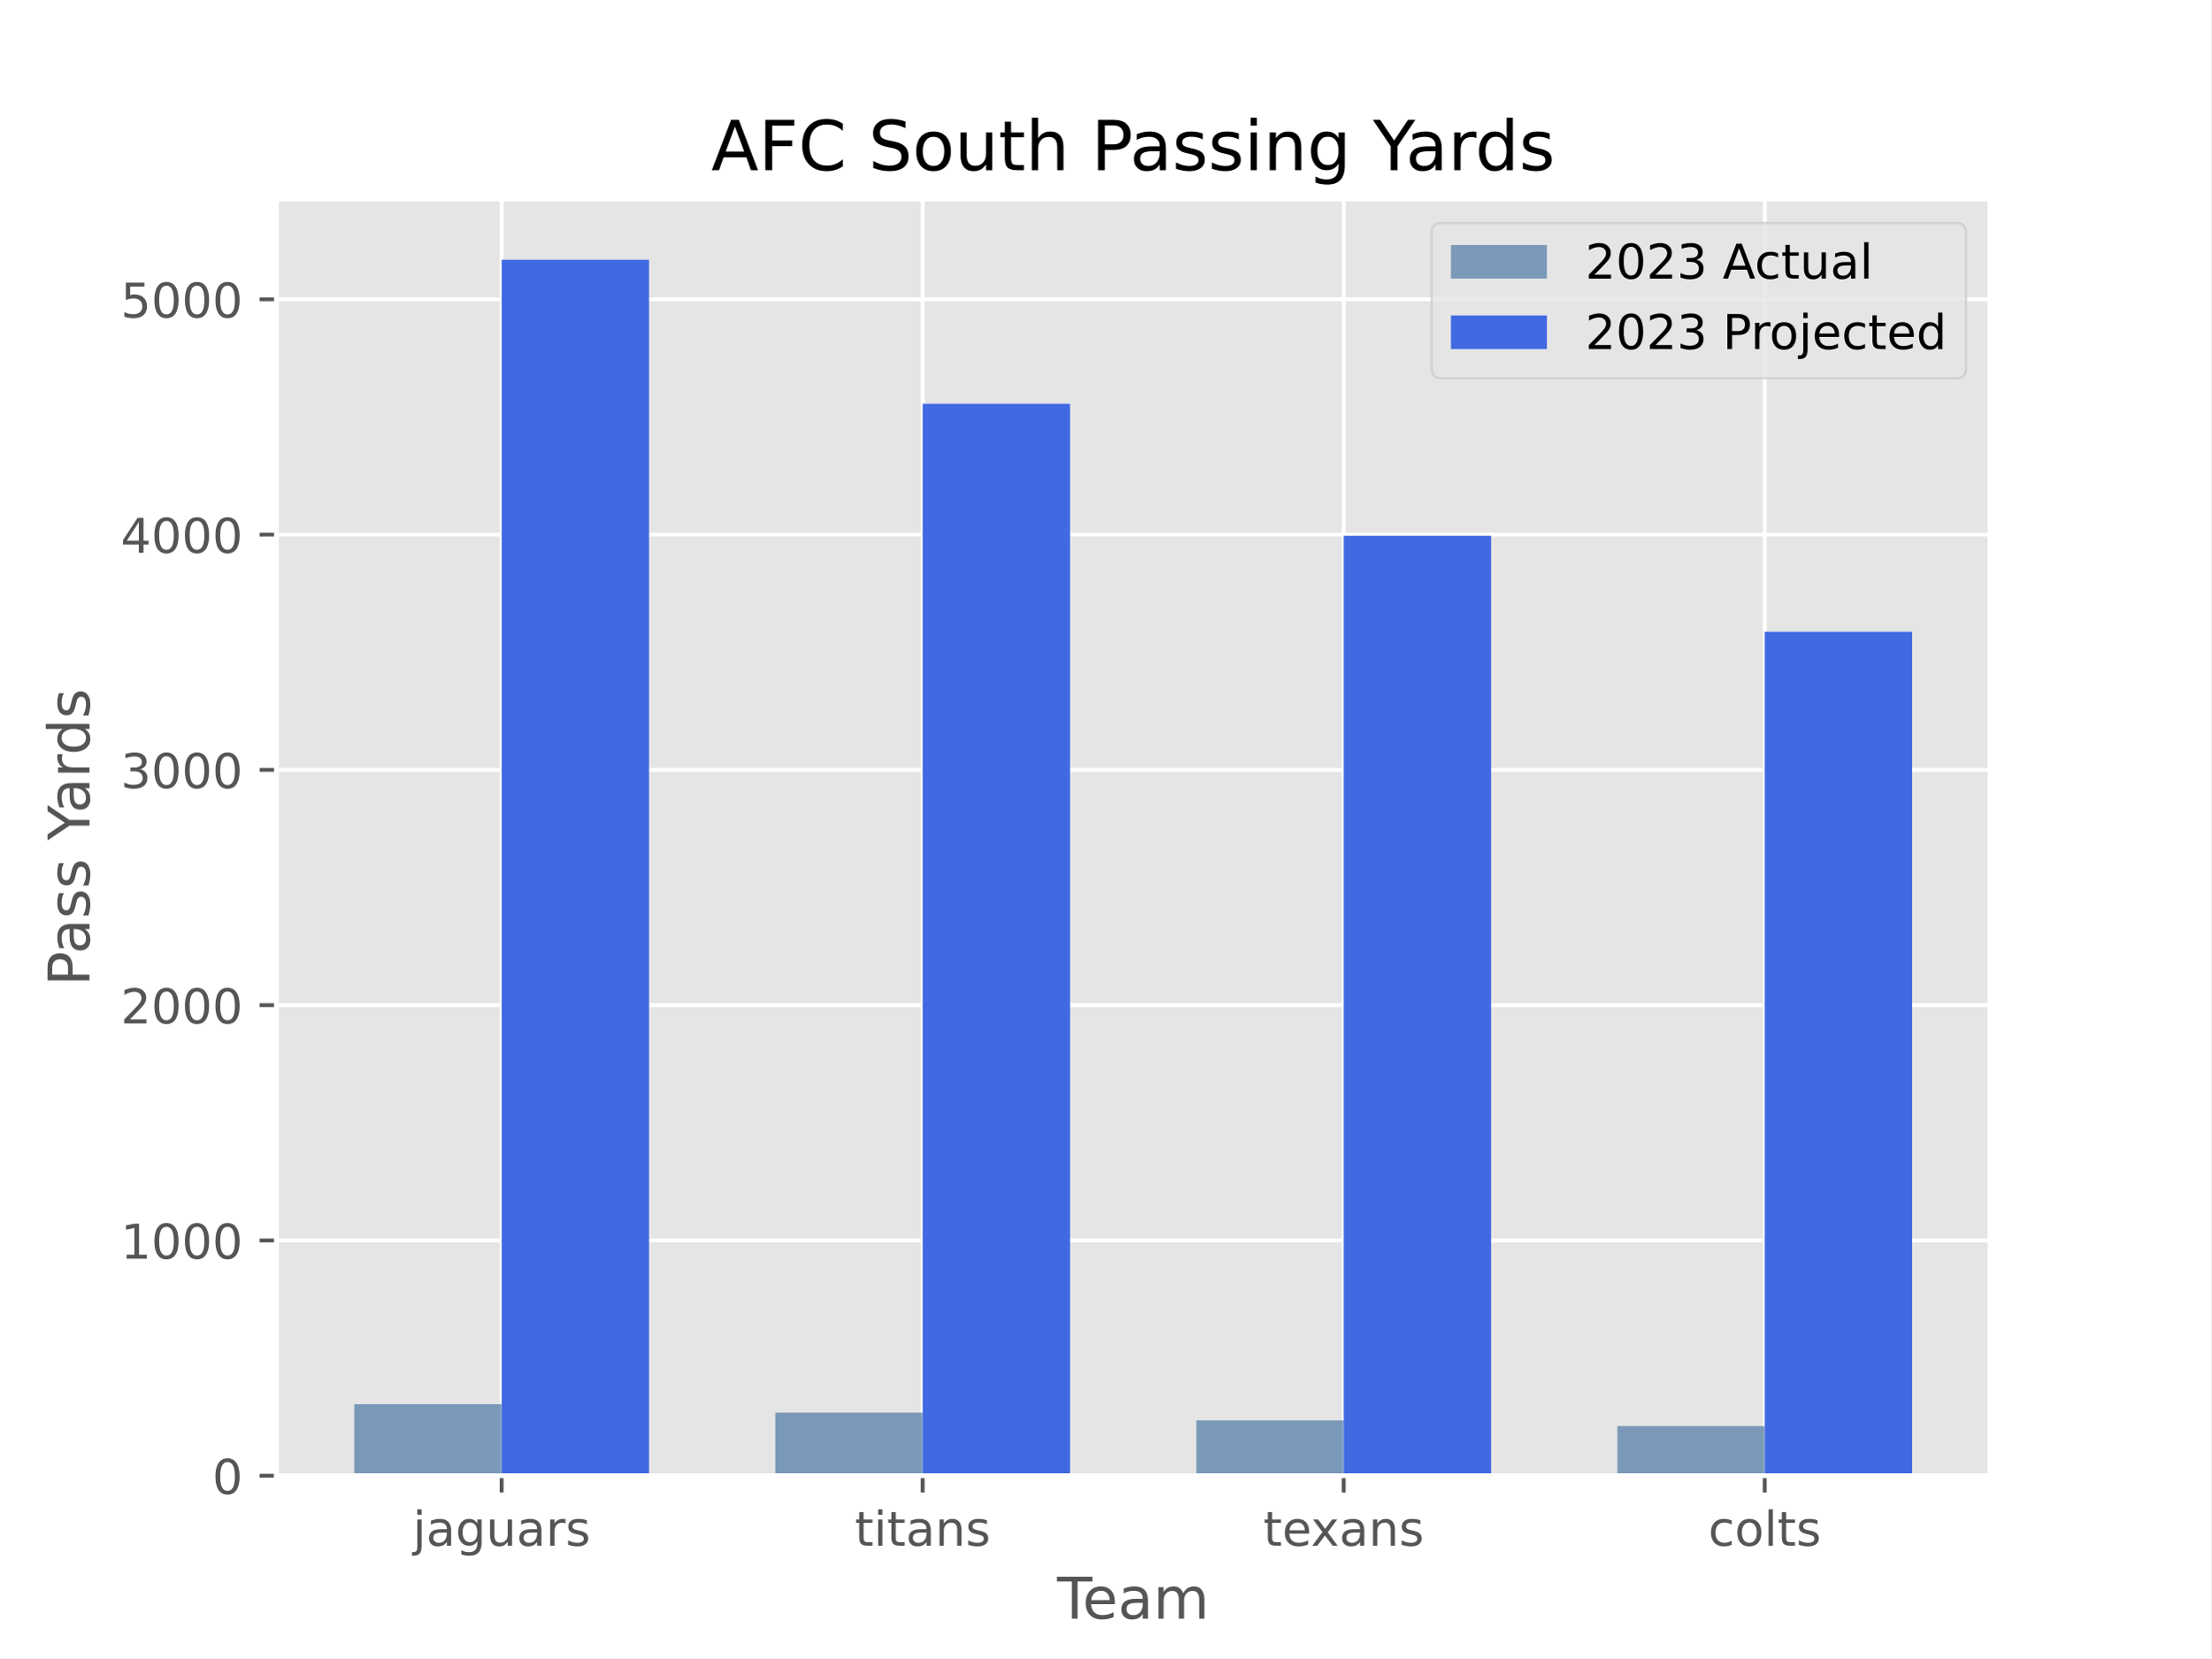
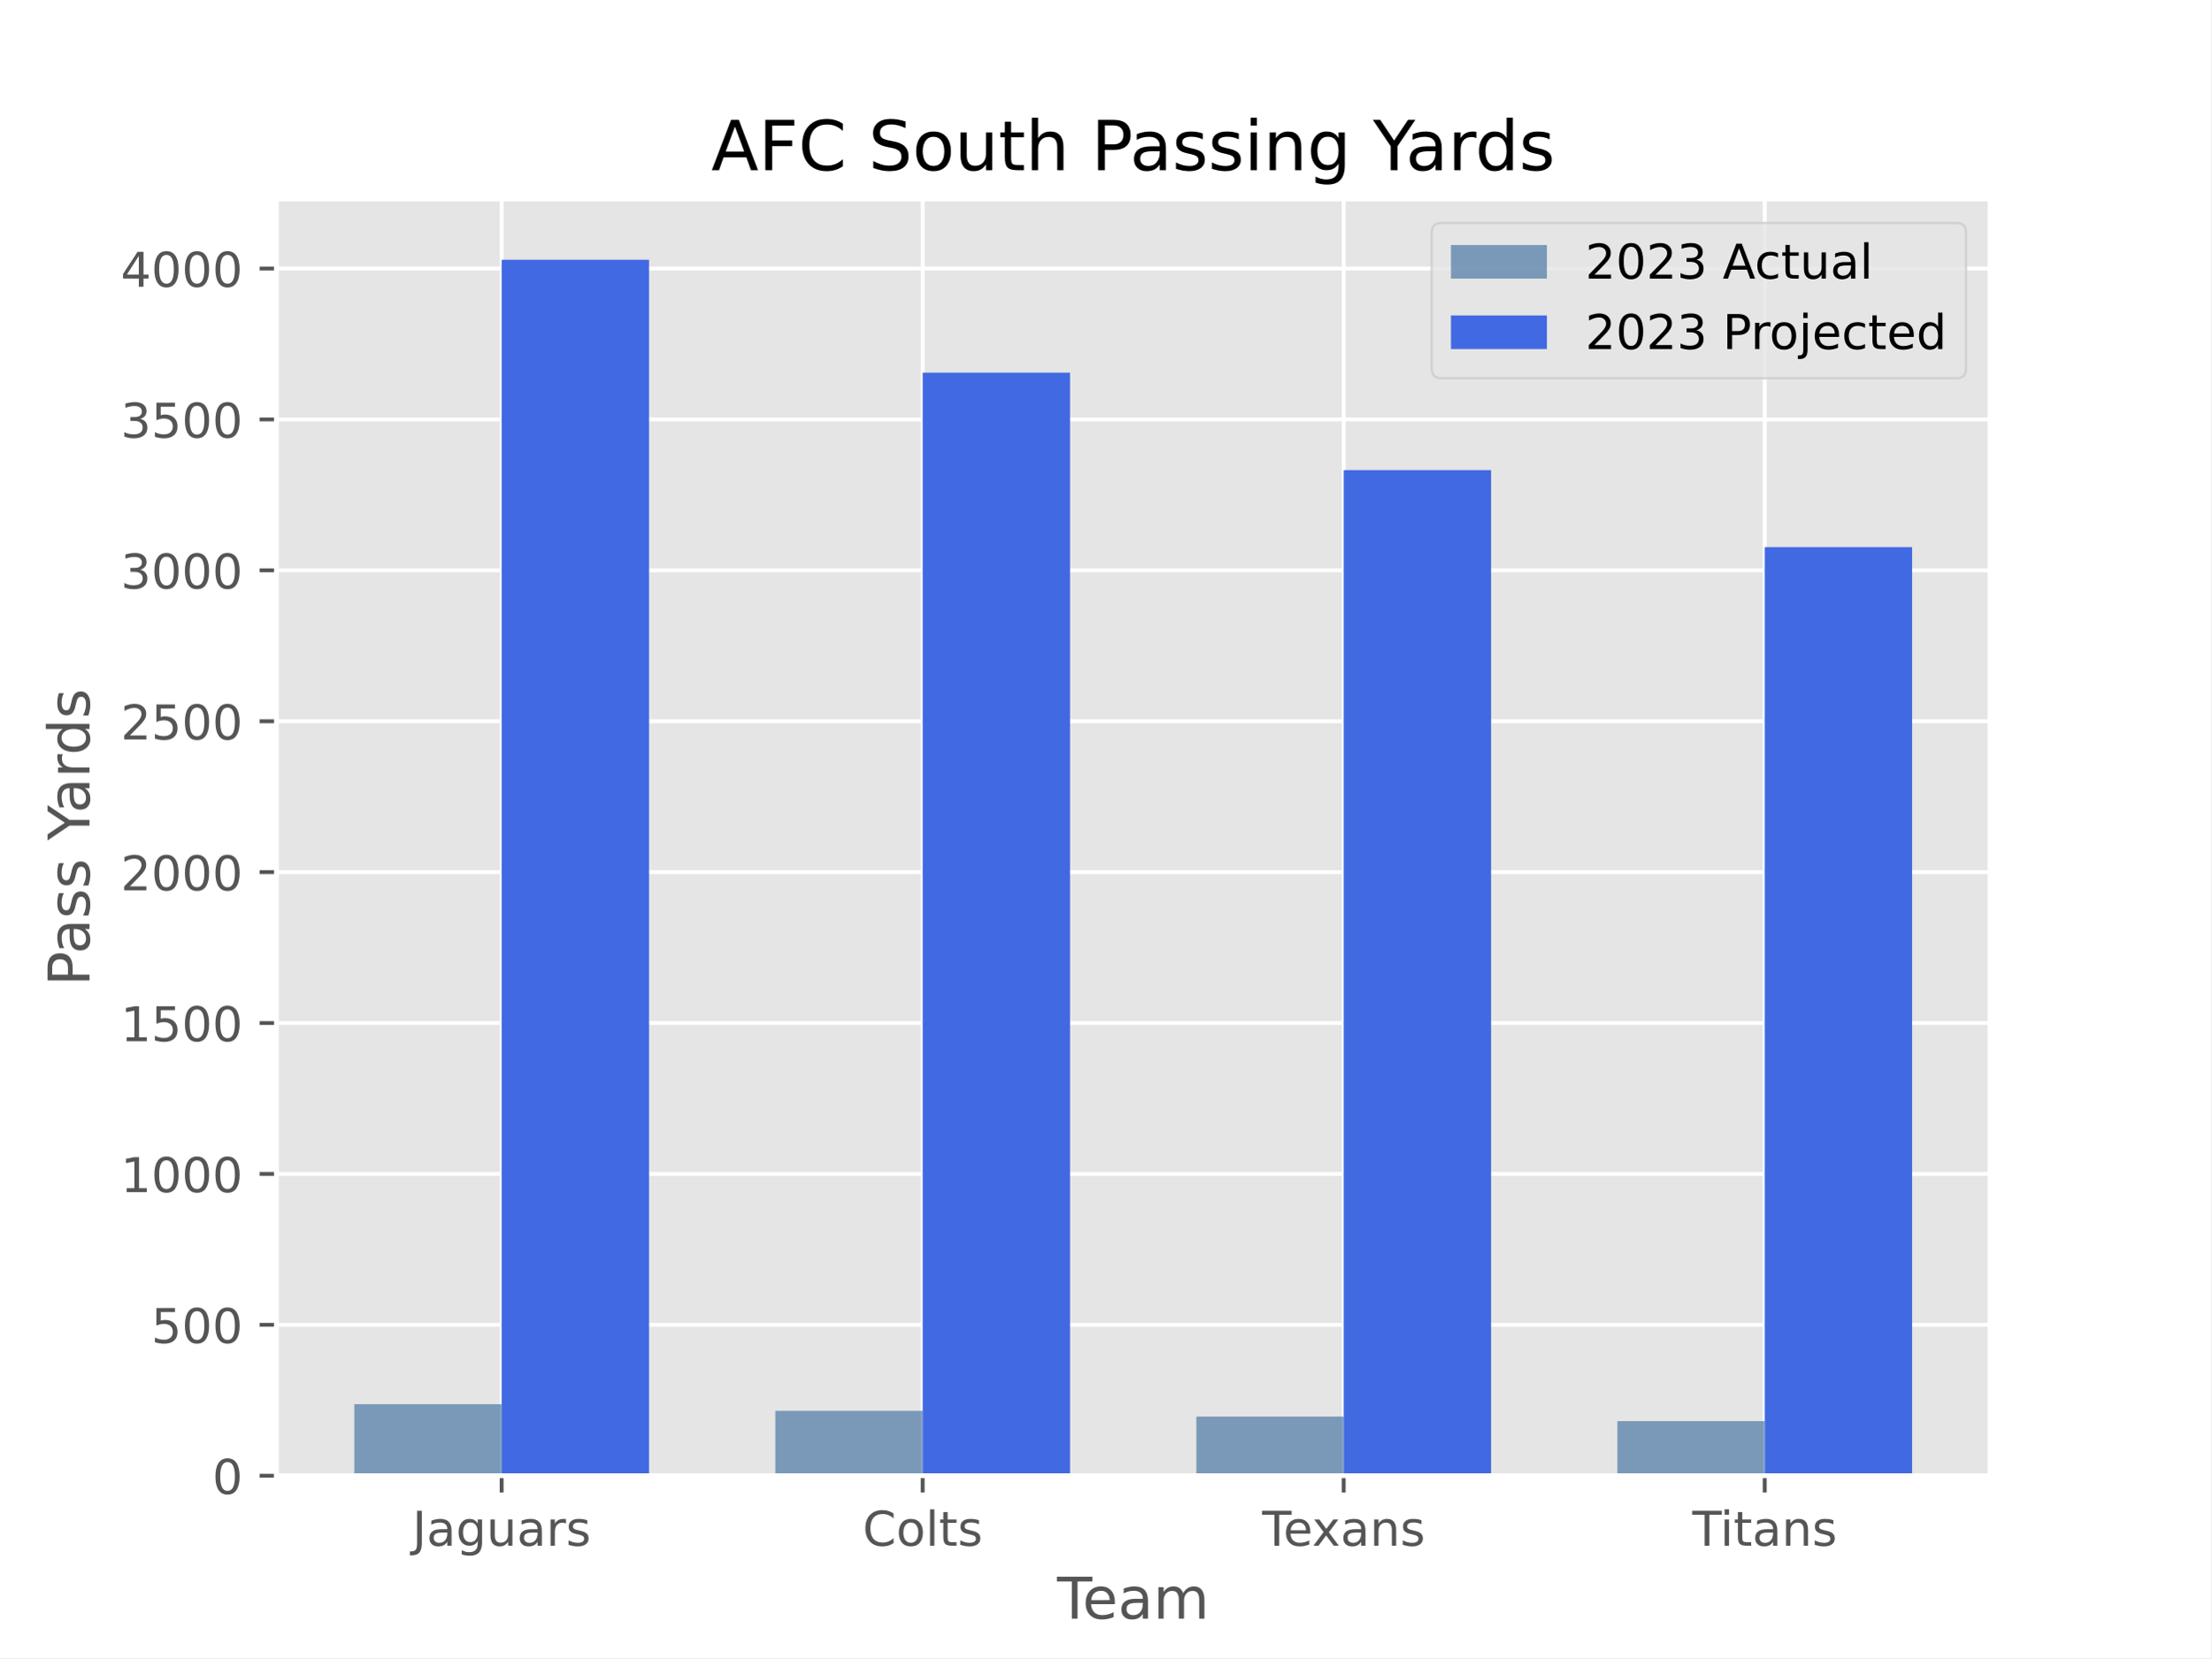
<svg xmlns="http://www.w3.org/2000/svg" xmlns:xlink="http://www.w3.org/1999/xlink" width="460.8pt" height="345.6pt" viewBox="0 0 460.8 345.6" version="1.1">
  <defs>
    <style type="text/css">*{stroke-linejoin: round; stroke-linecap: butt}</style>
  </defs>
  <g id="figure_1">
    <g id="patch_1">
      <path d="M 0 345.6  L 460.8 345.6  L 460.8 0  L 0 0  z " style="fill: #ffffff" />
    </g>
    <g id="axes_1">
      <g id="patch_2">
        <path d="M 57.6 307.584  L 414.72 307.584  L 414.72 41.472  L 57.6 41.472  z " style="fill: #e5e5e5" />
      </g>
      <g id="matplotlib.axis_1">
        <g id="xtick_1">
          <g id="line2d_1">
-             <path d="M 104.543 307.584  L 104.543 41.472  " clip-path="url(#p50a47607be)" style="fill: none; stroke: #ffffff; stroke-width: 0.8; stroke-linecap: square" />
+             <path d="M 104.543 307.584  L 104.543 41.472  " clip-path="url(#pe4f9a2f2f4)" style="fill: none; stroke: #ffffff; stroke-width: 0.8; stroke-linecap: square" />
          </g>
          <g id="line2d_2">
            <defs>
-               <path id="mb3dca8902a" d="M 0 0  L 0 3.5  " style="stroke: #555555; stroke-width: 0.8" />
-             </defs>
-             <g>
-               <use xlink:href="#mb3dca8902a" x="104.543" y="307.584" style="fill: #555555; stroke: #555555; stroke-width: 0.8" />
+               <path id="m4c40412fdf" d="M 0 0  L 0 3.5  " style="stroke: #555555; stroke-width: 0.8" />
+             </defs>
+             <g>
+               <use xlink:href="#m4c40412fdf" x="104.543" y="307.584" style="fill: #555555; stroke: #555555; stroke-width: 0.8" />
            </g>
          </g>
          <g id="text_1">
-             <g style="fill: #555555" transform="translate(86.02298 322.1824) scale(0.1 -0.1)">
-               <defs>
-                 <path id="DejaVuSans-6a" d="M 603 3500  L 1178 3500  L 1178 -63  Q 1178 -731 923 -1031  Q 669 -1331 103 -1331  L -116 -1331  L -116 -844  L 38 -844  Q 366 -844 484 -692  Q 603 -541 603 -63  L 603 3500  z M 603 4863  L 1178 4863  L 1178 4134  L 603 4134  L 603 4863  z " transform="scale(0.015625)" />
+             <g style="fill: #555555" transform="translate(85.93704 322.1824) scale(0.1 -0.1)">
+               <defs>
+                 <path id="DejaVuSans-4a" d="M 628 4666  L 1259 4666  L 1259 325  Q 1259 -519 939 -900  Q 619 -1281 -91 -1281  L -331 -1281  L -331 -750  L -134 -750  Q 284 -750 456 -515  Q 628 -281 628 325  L 628 4666  z " transform="scale(0.015625)" />
                <path id="DejaVuSans-61" d="M 2194 1759  Q 1497 1759 1228 1600  Q 959 1441 959 1056  Q 959 750 1161 570  Q 1363 391 1709 391  Q 2188 391 2477 730  Q 2766 1069 2766 1631  L 2766 1759  L 2194 1759  z M 3341 1997  L 3341 0  L 2766 0  L 2766 531  Q 2569 213 2275 61  Q 1981 -91 1556 -91  Q 1019 -91 701 211  Q 384 513 384 1019  Q 384 1609 779 1909  Q 1175 2209 1959 2209  L 2766 2209  L 2766 2266  Q 2766 2663 2505 2880  Q 2244 3097 1772 3097  Q 1472 3097 1187 3025  Q 903 2953 641 2809  L 641 3341  Q 956 3463 1253 3523  Q 1550 3584 1831 3584  Q 2591 3584 2966 3190  Q 3341 2797 3341 1997  z " transform="scale(0.015625)" />
                <path id="DejaVuSans-67" d="M 2906 1791  Q 2906 2416 2648 2759  Q 2391 3103 1925 3103  Q 1463 3103 1205 2759  Q 947 2416 947 1791  Q 947 1169 1205 825  Q 1463 481 1925 481  Q 2391 481 2648 825  Q 2906 1169 2906 1791  z M 3481 434  Q 3481 -459 3084 -895  Q 2688 -1331 1869 -1331  Q 1566 -1331 1297 -1286  Q 1028 -1241 775 -1147  L 775 -588  Q 1028 -725 1275 -790  Q 1522 -856 1778 -856  Q 2344 -856 2625 -561  Q 2906 -266 2906 331  L 2906 616  Q 2728 306 2450 153  Q 2172 0 1784 0  Q 1141 0 747 490  Q 353 981 353 1791  Q 353 2603 747 3093  Q 1141 3584 1784 3584  Q 2172 3584 2450 3431  Q 2728 3278 2906 2969  L 2906 3500  L 3481 3500  L 3481 434  z " transform="scale(0.015625)" />
                <path id="DejaVuSans-75" d="M 544 1381  L 544 3500  L 1119 3500  L 1119 1403  Q 1119 906 1312 657  Q 1506 409 1894 409  Q 2359 409 2629 706  Q 2900 1003 2900 1516  L 2900 3500  L 3475 3500  L 3475 0  L 2900 0  L 2900 538  Q 2691 219 2414 64  Q 2138 -91 1772 -91  Q 1169 -91 856 284  Q 544 659 544 1381  z M 1991 3584  L 1991 3584  z " transform="scale(0.015625)" />
                <path id="DejaVuSans-72" d="M 2631 2963  Q 2534 3019 2420 3045  Q 2306 3072 2169 3072  Q 1681 3072 1420 2755  Q 1159 2438 1159 1844  L 1159 0  L 581 0  L 581 3500  L 1159 3500  L 1159 2956  Q 1341 3275 1631 3429  Q 1922 3584 2338 3584  Q 2397 3584 2469 3576  Q 2541 3569 2628 3553  L 2631 2963  z " transform="scale(0.015625)" />
                <path id="DejaVuSans-73" d="M 2834 3397  L 2834 2853  Q 2591 2978 2328 3040  Q 2066 3103 1784 3103  Q 1356 3103 1142 2972  Q 928 2841 928 2578  Q 928 2378 1081 2264  Q 1234 2150 1697 2047  L 1894 2003  Q 2506 1872 2764 1633  Q 3022 1394 3022 966  Q 3022 478 2636 193  Q 2250 -91 1575 -91  Q 1294 -91 989 -36  Q 684 19 347 128  L 347 722  Q 666 556 975 473  Q 1284 391 1588 391  Q 1994 391 2212 530  Q 2431 669 2431 922  Q 2431 1156 2273 1281  Q 2116 1406 1581 1522  L 1381 1569  Q 847 1681 609 1914  Q 372 2147 372 2553  Q 372 3047 722 3315  Q 1072 3584 1716 3584  Q 2034 3584 2315 3537  Q 2597 3491 2834 3397  z " transform="scale(0.015625)" />
              </defs>
-               <use xlink:href="#DejaVuSans-6a" />
-               <use xlink:href="#DejaVuSans-61" x="27.783" />
-               <use xlink:href="#DejaVuSans-67" x="89.062" />
-               <use xlink:href="#DejaVuSans-75" x="152.539" />
-               <use xlink:href="#DejaVuSans-61" x="215.918" />
-               <use xlink:href="#DejaVuSans-72" x="277.197" />
-               <use xlink:href="#DejaVuSans-73" x="318.311" />
+               <use xlink:href="#DejaVuSans-4a" />
+               <use xlink:href="#DejaVuSans-61" x="29.492" />
+               <use xlink:href="#DejaVuSans-67" x="90.771" />
+               <use xlink:href="#DejaVuSans-75" x="154.248" />
+               <use xlink:href="#DejaVuSans-61" x="217.627" />
+               <use xlink:href="#DejaVuSans-72" x="278.906" />
+               <use xlink:href="#DejaVuSans-73" x="320.02" />
            </g>
          </g>
        </g>
        <g id="xtick_2">
          <g id="line2d_3">
-             <path d="M 192.288 307.584  L 192.288 41.472  " clip-path="url(#p50a47607be)" style="fill: none; stroke: #ffffff; stroke-width: 0.8; stroke-linecap: square" />
+             <path d="M 192.288 307.584  L 192.288 41.472  " clip-path="url(#pe4f9a2f2f4)" style="fill: none; stroke: #ffffff; stroke-width: 0.8; stroke-linecap: square" />
          </g>
          <g id="line2d_4">
            <g>
-               <use xlink:href="#mb3dca8902a" x="192.288" y="307.584" style="fill: #555555; stroke: #555555; stroke-width: 0.8" />
+               <use xlink:href="#m4c40412fdf" x="192.288" y="307.584" style="fill: #555555; stroke: #555555; stroke-width: 0.8" />
            </g>
          </g>
          <g id="text_2">
-             <g style="fill: #555555" transform="translate(178.1409 322.1824) scale(0.1 -0.1)">
-               <defs>
+             <g style="fill: #555555" transform="translate(179.7831 322.1824) scale(0.1 -0.1)">
+               <defs>
+                 <path id="DejaVuSans-43" d="M 4122 4306  L 4122 3641  Q 3803 3938 3442 4084  Q 3081 4231 2675 4231  Q 1875 4231 1450 3742  Q 1025 3253 1025 2328  Q 1025 1406 1450 917  Q 1875 428 2675 428  Q 3081 428 3442 575  Q 3803 722 4122 1019  L 4122 359  Q 3791 134 3420 21  Q 3050 -91 2638 -91  Q 1578 -91 968 557  Q 359 1206 359 2328  Q 359 3453 968 4101  Q 1578 4750 2638 4750  Q 3056 4750 3426 4639  Q 3797 4528 4122 4306  z " transform="scale(0.015625)" />
+                 <path id="DejaVuSans-6f" d="M 1959 3097  Q 1497 3097 1228 2736  Q 959 2375 959 1747  Q 959 1119 1226 758  Q 1494 397 1959 397  Q 2419 397 2687 759  Q 2956 1122 2956 1747  Q 2956 2369 2687 2733  Q 2419 3097 1959 3097  z M 1959 3584  Q 2709 3584 3137 3096  Q 3566 2609 3566 1747  Q 3566 888 3137 398  Q 2709 -91 1959 -91  Q 1206 -91 779 398  Q 353 888 353 1747  Q 353 2609 779 3096  Q 1206 3584 1959 3584  z " transform="scale(0.015625)" />
+                 <path id="DejaVuSans-6c" d="M 603 4863  L 1178 4863  L 1178 0  L 603 0  L 603 4863  z " transform="scale(0.015625)" />
                <path id="DejaVuSans-74" d="M 1172 4494  L 1172 3500  L 2356 3500  L 2356 3053  L 1172 3053  L 1172 1153  Q 1172 725 1289 603  Q 1406 481 1766 481  L 2356 481  L 2356 0  L 1766 0  Q 1100 0 847 248  Q 594 497 594 1153  L 594 3053  L 172 3053  L 172 3500  L 594 3500  L 594 4494  L 1172 4494  z " transform="scale(0.015625)" />
-                 <path id="DejaVuSans-69" d="M 603 3500  L 1178 3500  L 1178 0  L 603 0  L 603 3500  z M 603 4863  L 1178 4863  L 1178 4134  L 603 4134  L 603 4863  z " transform="scale(0.015625)" />
-                 <path id="DejaVuSans-6e" d="M 3513 2113  L 3513 0  L 2938 0  L 2938 2094  Q 2938 2591 2744 2837  Q 2550 3084 2163 3084  Q 1697 3084 1428 2787  Q 1159 2491 1159 1978  L 1159 0  L 581 0  L 581 3500  L 1159 3500  L 1159 2956  Q 1366 3272 1645 3428  Q 1925 3584 2291 3584  Q 2894 3584 3203 3211  Q 3513 2838 3513 2113  z " transform="scale(0.015625)" />
-               </defs>
-               <use xlink:href="#DejaVuSans-74" />
-               <use xlink:href="#DejaVuSans-69" x="39.209" />
-               <use xlink:href="#DejaVuSans-74" x="66.992" />
-               <use xlink:href="#DejaVuSans-61" x="106.201" />
-               <use xlink:href="#DejaVuSans-6e" x="167.48" />
-               <use xlink:href="#DejaVuSans-73" x="230.859" />
+               </defs>
+               <use xlink:href="#DejaVuSans-43" />
+               <use xlink:href="#DejaVuSans-6f" x="69.824" />
+               <use xlink:href="#DejaVuSans-6c" x="131.006" />
+               <use xlink:href="#DejaVuSans-74" x="158.789" />
+               <use xlink:href="#DejaVuSans-73" x="197.998" />
            </g>
          </g>
        </g>
        <g id="xtick_3">
          <g id="line2d_5">
-             <path d="M 280.032 307.584  L 280.032 41.472  " clip-path="url(#p50a47607be)" style="fill: none; stroke: #ffffff; stroke-width: 0.8; stroke-linecap: square" />
+             <path d="M 280.032 307.584  L 280.032 41.472  " clip-path="url(#pe4f9a2f2f4)" style="fill: none; stroke: #ffffff; stroke-width: 0.8; stroke-linecap: square" />
          </g>
          <g id="line2d_6">
            <g>
-               <use xlink:href="#mb3dca8902a" x="280.032" y="307.584" style="fill: #555555; stroke: #555555; stroke-width: 0.8" />
+               <use xlink:href="#m4c40412fdf" x="280.032" y="307.584" style="fill: #555555; stroke: #555555; stroke-width: 0.8" />
            </g>
          </g>
          <g id="text_3">
-             <g style="fill: #555555" transform="translate(263.2861 322.1824) scale(0.1 -0.1)">
-               <defs>
+             <g style="fill: #555555" transform="translate(263.0424 322.1824) scale(0.1 -0.1)">
+               <defs>
+                 <path id="DejaVuSans-54" d="M -19 4666  L 3928 4666  L 3928 4134  L 2272 4134  L 2272 0  L 1638 0  L 1638 4134  L -19 4134  L -19 4666  z " transform="scale(0.015625)" />
                <path id="DejaVuSans-65" d="M 3597 1894  L 3597 1613  L 953 1613  Q 991 1019 1311 708  Q 1631 397 2203 397  Q 2534 397 2845 478  Q 3156 559 3463 722  L 3463 178  Q 3153 47 2828 -22  Q 2503 -91 2169 -91  Q 1331 -91 842 396  Q 353 884 353 1716  Q 353 2575 817 3079  Q 1281 3584 2069 3584  Q 2775 3584 3186 3129  Q 3597 2675 3597 1894  z M 3022 2063  Q 3016 2534 2758 2815  Q 2500 3097 2075 3097  Q 1594 3097 1305 2825  Q 1016 2553 972 2059  L 3022 2063  z " transform="scale(0.015625)" />
                <path id="DejaVuSans-78" d="M 3513 3500  L 2247 1797  L 3578 0  L 2900 0  L 1881 1375  L 863 0  L 184 0  L 1544 1831  L 300 3500  L 978 3500  L 1906 2253  L 2834 3500  L 3513 3500  z " transform="scale(0.015625)" />
-               </defs>
-               <use xlink:href="#DejaVuSans-74" />
-               <use xlink:href="#DejaVuSans-65" x="39.209" />
-               <use xlink:href="#DejaVuSans-78" x="98.982" />
-               <use xlink:href="#DejaVuSans-61" x="158.162" />
-               <use xlink:href="#DejaVuSans-6e" x="219.441" />
-               <use xlink:href="#DejaVuSans-73" x="282.82" />
+                 <path id="DejaVuSans-6e" d="M 3513 2113  L 3513 0  L 2938 0  L 2938 2094  Q 2938 2591 2744 2837  Q 2550 3084 2163 3084  Q 1697 3084 1428 2787  Q 1159 2491 1159 1978  L 1159 0  L 581 0  L 581 3500  L 1159 3500  L 1159 2956  Q 1366 3272 1645 3428  Q 1925 3584 2291 3584  Q 2894 3584 3203 3211  Q 3513 2838 3513 2113  z " transform="scale(0.015625)" />
+               </defs>
+               <use xlink:href="#DejaVuSans-54" />
+               <use xlink:href="#DejaVuSans-65" x="44.084" />
+               <use xlink:href="#DejaVuSans-78" x="103.857" />
+               <use xlink:href="#DejaVuSans-61" x="163.037" />
+               <use xlink:href="#DejaVuSans-6e" x="224.316" />
+               <use xlink:href="#DejaVuSans-73" x="287.695" />
            </g>
          </g>
        </g>
        <g id="xtick_4">
          <g id="line2d_7">
-             <path d="M 367.777 307.584  L 367.777 41.472  " clip-path="url(#p50a47607be)" style="fill: none; stroke: #ffffff; stroke-width: 0.8; stroke-linecap: square" />
+             <path d="M 367.777 307.584  L 367.777 41.472  " clip-path="url(#pe4f9a2f2f4)" style="fill: none; stroke: #ffffff; stroke-width: 0.8; stroke-linecap: square" />
          </g>
          <g id="line2d_8">
            <g>
-               <use xlink:href="#mb3dca8902a" x="367.777" y="307.584" style="fill: #555555; stroke: #555555; stroke-width: 0.8" />
+               <use xlink:href="#m4c40412fdf" x="367.777" y="307.584" style="fill: #555555; stroke: #555555; stroke-width: 0.8" />
            </g>
          </g>
          <g id="text_4">
-             <g style="fill: #555555" transform="translate(356.0142 322.1824) scale(0.1 -0.1)">
-               <defs>
-                 <path id="DejaVuSans-63" d="M 3122 3366  L 3122 2828  Q 2878 2963 2633 3030  Q 2388 3097 2138 3097  Q 1578 3097 1268 2742  Q 959 2388 959 1747  Q 959 1106 1268 751  Q 1578 397 2138 397  Q 2388 397 2633 464  Q 2878 531 3122 666  L 3122 134  Q 2881 22 2623 -34  Q 2366 -91 2075 -91  Q 1284 -91 818 406  Q 353 903 353 1747  Q 353 2603 823 3093  Q 1294 3584 2113 3584  Q 2378 3584 2631 3529  Q 2884 3475 3122 3366  z " transform="scale(0.015625)" />
-                 <path id="DejaVuSans-6f" d="M 1959 3097  Q 1497 3097 1228 2736  Q 959 2375 959 1747  Q 959 1119 1226 758  Q 1494 397 1959 397  Q 2419 397 2687 759  Q 2956 1122 2956 1747  Q 2956 2369 2687 2733  Q 2419 3097 1959 3097  z M 1959 3584  Q 2709 3584 3137 3096  Q 3566 2609 3566 1747  Q 3566 888 3137 398  Q 2709 -91 1959 -91  Q 1206 -91 779 398  Q 353 888 353 1747  Q 353 2609 779 3096  Q 1206 3584 1959 3584  z " transform="scale(0.015625)" />
-                 <path id="DejaVuSans-6c" d="M 603 4863  L 1178 4863  L 1178 0  L 603 0  L 603 4863  z " transform="scale(0.015625)" />
-               </defs>
-               <use xlink:href="#DejaVuSans-63" />
-               <use xlink:href="#DejaVuSans-6f" x="54.98" />
-               <use xlink:href="#DejaVuSans-6c" x="116.162" />
-               <use xlink:href="#DejaVuSans-74" x="143.945" />
-               <use xlink:href="#DejaVuSans-73" x="183.154" />
+             <g style="fill: #555555" transform="translate(352.6923 322.1824) scale(0.1 -0.1)">
+               <defs>
+                 <path id="DejaVuSans-69" d="M 603 3500  L 1178 3500  L 1178 0  L 603 0  L 603 3500  z M 603 4863  L 1178 4863  L 1178 4134  L 603 4134  L 603 4863  z " transform="scale(0.015625)" />
+               </defs>
+               <use xlink:href="#DejaVuSans-54" />
+               <use xlink:href="#DejaVuSans-69" x="57.959" />
+               <use xlink:href="#DejaVuSans-74" x="85.742" />
+               <use xlink:href="#DejaVuSans-61" x="124.951" />
+               <use xlink:href="#DejaVuSans-6e" x="186.23" />
+               <use xlink:href="#DejaVuSans-73" x="249.609" />
            </g>
          </g>
        </g>
        <g id="text_5">
          <g style="fill: #555555" transform="translate(220.3022 337.3802) scale(0.12 -0.12)">
            <defs>
-               <path id="DejaVuSans-54" d="M -19 4666  L 3928 4666  L 3928 4134  L 2272 4134  L 2272 0  L 1638 0  L 1638 4134  L -19 4134  L -19 4666  z " transform="scale(0.015625)" />
              <path id="DejaVuSans-6d" d="M 3328 2828  Q 3544 3216 3844 3400  Q 4144 3584 4550 3584  Q 5097 3584 5394 3201  Q 5691 2819 5691 2113  L 5691 0  L 5113 0  L 5113 2094  Q 5113 2597 4934 2840  Q 4756 3084 4391 3084  Q 3944 3084 3684 2787  Q 3425 2491 3425 1978  L 3425 0  L 2847 0  L 2847 2094  Q 2847 2600 2669 2842  Q 2491 3084 2119 3084  Q 1678 3084 1418 2786  Q 1159 2488 1159 1978  L 1159 0  L 581 0  L 581 3500  L 1159 3500  L 1159 2956  Q 1356 3278 1631 3431  Q 1906 3584 2284 3584  Q 2666 3584 2933 3390  Q 3200 3197 3328 2828  z " transform="scale(0.015625)" />
            </defs>
            <use xlink:href="#DejaVuSans-54" />
            <use xlink:href="#DejaVuSans-65" x="44.084" />
            <use xlink:href="#DejaVuSans-61" x="105.607" />
            <use xlink:href="#DejaVuSans-6d" x="166.887" />
          </g>
        </g>
      </g>
      <g id="matplotlib.axis_2">
        <g id="ytick_1">
          <g id="line2d_9">
-             <path d="M 57.6 307.584  L 414.72 307.584  " clip-path="url(#p50a47607be)" style="fill: none; stroke: #ffffff; stroke-width: 0.8; stroke-linecap: square" />
+             <path d="M 57.6 307.584  L 414.72 307.584  " clip-path="url(#pe4f9a2f2f4)" style="fill: none; stroke: #ffffff; stroke-width: 0.8; stroke-linecap: square" />
          </g>
          <g id="line2d_10">
            <defs>
-               <path id="m544b2dd518" d="M 0 0  L -3.5 0  " style="stroke: #555555; stroke-width: 0.8" />
-             </defs>
-             <g>
-               <use xlink:href="#m544b2dd518" x="57.6" y="307.584" style="fill: #555555; stroke: #555555; stroke-width: 0.8" />
+               <path id="m2d8c9f329d" d="M 0 0  L -3.5 0  " style="stroke: #555555; stroke-width: 0.8" />
+             </defs>
+             <g>
+               <use xlink:href="#m2d8c9f329d" x="57.6" y="307.584" style="fill: #555555; stroke: #555555; stroke-width: 0.8" />
            </g>
          </g>
          <g id="text_6">
            <g style="fill: #555555" transform="translate(44.2375 311.3832) scale(0.1 -0.1)">
              <defs>
                <path id="DejaVuSans-30" d="M 2034 4250  Q 1547 4250 1301 3770  Q 1056 3291 1056 2328  Q 1056 1369 1301 889  Q 1547 409 2034 409  Q 2525 409 2770 889  Q 3016 1369 3016 2328  Q 3016 3291 2770 3770  Q 2525 4250 2034 4250  z M 2034 4750  Q 2819 4750 3233 4129  Q 3647 3509 3647 2328  Q 3647 1150 3233 529  Q 2819 -91 2034 -91  Q 1250 -91 836 529  Q 422 1150 422 2328  Q 422 3509 836 4129  Q 1250 4750 2034 4750  z " transform="scale(0.015625)" />
              </defs>
              <use xlink:href="#DejaVuSans-30" />
            </g>
          </g>
        </g>
        <g id="ytick_2">
          <g id="line2d_11">
-             <path d="M 57.6 258.544  L 414.72 258.544  " clip-path="url(#p50a47607be)" style="fill: none; stroke: #ffffff; stroke-width: 0.8; stroke-linecap: square" />
+             <path d="M 57.6 276.132  L 414.72 276.132  " clip-path="url(#pe4f9a2f2f4)" style="fill: none; stroke: #ffffff; stroke-width: 0.8; stroke-linecap: square" />
          </g>
          <g id="line2d_12">
            <g>
-               <use xlink:href="#m544b2dd518" x="57.6" y="258.544" style="fill: #555555; stroke: #555555; stroke-width: 0.8" />
+               <use xlink:href="#m2d8c9f329d" x="57.6" y="276.132" style="fill: #555555; stroke: #555555; stroke-width: 0.8" />
            </g>
          </g>
          <g id="text_7">
-             <g style="fill: #555555" transform="translate(25.15 262.343) scale(0.1 -0.1)">
+             <g style="fill: #555555" transform="translate(31.5125 279.9312) scale(0.1 -0.1)">
+               <defs>
+                 <path id="DejaVuSans-35" d="M 691 4666  L 3169 4666  L 3169 4134  L 1269 4134  L 1269 2991  Q 1406 3038 1543 3061  Q 1681 3084 1819 3084  Q 2600 3084 3056 2656  Q 3513 2228 3513 1497  Q 3513 744 3044 326  Q 2575 -91 1722 -91  Q 1428 -91 1123 -41  Q 819 9 494 109  L 494 744  Q 775 591 1075 516  Q 1375 441 1709 441  Q 2250 441 2565 725  Q 2881 1009 2881 1497  Q 2881 1984 2565 2268  Q 2250 2553 1709 2553  Q 1456 2553 1204 2497  Q 953 2441 691 2322  L 691 4666  z " transform="scale(0.015625)" />
+               </defs>
+               <use xlink:href="#DejaVuSans-35" />
+               <use xlink:href="#DejaVuSans-30" x="63.623" />
+               <use xlink:href="#DejaVuSans-30" x="127.246" />
+             </g>
+           </g>
+         </g>
+         <g id="ytick_3">
+           <g id="line2d_13">
+             <path d="M 57.6 244.68  L 414.72 244.68  " clip-path="url(#pe4f9a2f2f4)" style="fill: none; stroke: #ffffff; stroke-width: 0.8; stroke-linecap: square" />
+           </g>
+           <g id="line2d_14">
+             <g>
+               <use xlink:href="#m2d8c9f329d" x="57.6" y="244.68" style="fill: #555555; stroke: #555555; stroke-width: 0.8" />
+             </g>
+           </g>
+           <g id="text_8">
+             <g style="fill: #555555" transform="translate(25.15 248.4793) scale(0.1 -0.1)">
              <defs>
                <path id="DejaVuSans-31" d="M 794 531  L 1825 531  L 1825 4091  L 703 3866  L 703 4441  L 1819 4666  L 2450 4666  L 2450 531  L 3481 531  L 3481 0  L 794 0  L 794 531  z " transform="scale(0.015625)" />
              </defs>
              <use xlink:href="#DejaVuSans-31" />
              <use xlink:href="#DejaVuSans-30" x="63.623" />
              <use xlink:href="#DejaVuSans-30" x="127.246" />
              <use xlink:href="#DejaVuSans-30" x="190.869" />
            </g>
          </g>
        </g>
-         <g id="ytick_3">
-           <g id="line2d_13">
-             <path d="M 57.6 209.504  L 414.72 209.504  " clip-path="url(#p50a47607be)" style="fill: none; stroke: #ffffff; stroke-width: 0.8; stroke-linecap: square" />
-           </g>
-           <g id="line2d_14">
-             <g>
-               <use xlink:href="#m544b2dd518" x="57.6" y="209.504" style="fill: #555555; stroke: #555555; stroke-width: 0.8" />
-             </g>
-           </g>
-           <g id="text_8">
-             <g style="fill: #555555" transform="translate(25.15 213.3027) scale(0.1 -0.1)">
+         <g id="ytick_4">
+           <g id="line2d_15">
+             <path d="M 57.6 213.228  L 414.72 213.228  " clip-path="url(#pe4f9a2f2f4)" style="fill: none; stroke: #ffffff; stroke-width: 0.8; stroke-linecap: square" />
+           </g>
+           <g id="line2d_16">
+             <g>
+               <use xlink:href="#m2d8c9f329d" x="57.6" y="213.228" style="fill: #555555; stroke: #555555; stroke-width: 0.8" />
+             </g>
+           </g>
+           <g id="text_9">
+             <g style="fill: #555555" transform="translate(25.15 217.0273) scale(0.1 -0.1)">
+               <use xlink:href="#DejaVuSans-31" />
+               <use xlink:href="#DejaVuSans-35" x="63.623" />
+               <use xlink:href="#DejaVuSans-30" x="127.246" />
+               <use xlink:href="#DejaVuSans-30" x="190.869" />
+             </g>
+           </g>
+         </g>
+         <g id="ytick_5">
+           <g id="line2d_17">
+             <path d="M 57.6 181.776  L 414.72 181.776  " clip-path="url(#pe4f9a2f2f4)" style="fill: none; stroke: #ffffff; stroke-width: 0.8; stroke-linecap: square" />
+           </g>
+           <g id="line2d_18">
+             <g>
+               <use xlink:href="#m2d8c9f329d" x="57.6" y="181.776" style="fill: #555555; stroke: #555555; stroke-width: 0.8" />
+             </g>
+           </g>
+           <g id="text_10">
+             <g style="fill: #555555" transform="translate(25.15 185.5753) scale(0.1 -0.1)">
              <defs>
                <path id="DejaVuSans-32" d="M 1228 531  L 3431 531  L 3431 0  L 469 0  L 469 531  Q 828 903 1448 1529  Q 2069 2156 2228 2338  Q 2531 2678 2651 2914  Q 2772 3150 2772 3378  Q 2772 3750 2511 3984  Q 2250 4219 1831 4219  Q 1534 4219 1204 4116  Q 875 4013 500 3803  L 500 4441  Q 881 4594 1212 4672  Q 1544 4750 1819 4750  Q 2544 4750 2975 4387  Q 3406 4025 3406 3419  Q 3406 3131 3298 2873  Q 3191 2616 2906 2266  Q 2828 2175 2409 1742  Q 1991 1309 1228 531  z " transform="scale(0.015625)" />
              </defs>
              <use xlink:href="#DejaVuSans-32" />
              <use xlink:href="#DejaVuSans-30" x="63.623" />
              <use xlink:href="#DejaVuSans-30" x="127.246" />
              <use xlink:href="#DejaVuSans-30" x="190.869" />
            </g>
          </g>
        </g>
-         <g id="ytick_4">
-           <g id="line2d_15">
-             <path d="M 57.6 160.463  L 414.72 160.463  " clip-path="url(#p50a47607be)" style="fill: none; stroke: #ffffff; stroke-width: 0.8; stroke-linecap: square" />
-           </g>
-           <g id="line2d_16">
-             <g>
-               <use xlink:href="#m544b2dd518" x="57.6" y="160.463" style="fill: #555555; stroke: #555555; stroke-width: 0.8" />
-             </g>
-           </g>
-           <g id="text_9">
-             <g style="fill: #555555" transform="translate(25.15 164.2625) scale(0.1 -0.1)">
+         <g id="ytick_6">
+           <g id="line2d_19">
+             <path d="M 57.6 150.324  L 414.72 150.324  " clip-path="url(#pe4f9a2f2f4)" style="fill: none; stroke: #ffffff; stroke-width: 0.8; stroke-linecap: square" />
+           </g>
+           <g id="line2d_20">
+             <g>
+               <use xlink:href="#m2d8c9f329d" x="57.6" y="150.324" style="fill: #555555; stroke: #555555; stroke-width: 0.8" />
+             </g>
+           </g>
+           <g id="text_11">
+             <g style="fill: #555555" transform="translate(25.15 154.1234) scale(0.1 -0.1)">
+               <use xlink:href="#DejaVuSans-32" />
+               <use xlink:href="#DejaVuSans-35" x="63.623" />
+               <use xlink:href="#DejaVuSans-30" x="127.246" />
+               <use xlink:href="#DejaVuSans-30" x="190.869" />
+             </g>
+           </g>
+         </g>
+         <g id="ytick_7">
+           <g id="line2d_21">
+             <path d="M 57.6 118.872  L 414.72 118.872  " clip-path="url(#pe4f9a2f2f4)" style="fill: none; stroke: #ffffff; stroke-width: 0.8; stroke-linecap: square" />
+           </g>
+           <g id="line2d_22">
+             <g>
+               <use xlink:href="#m2d8c9f329d" x="57.6" y="118.872" style="fill: #555555; stroke: #555555; stroke-width: 0.8" />
+             </g>
+           </g>
+           <g id="text_12">
+             <g style="fill: #555555" transform="translate(25.15 122.6714) scale(0.1 -0.1)">
              <defs>
                <path id="DejaVuSans-33" d="M 2597 2516  Q 3050 2419 3304 2112  Q 3559 1806 3559 1356  Q 3559 666 3084 287  Q 2609 -91 1734 -91  Q 1441 -91 1130 -33  Q 819 25 488 141  L 488 750  Q 750 597 1062 519  Q 1375 441 1716 441  Q 2309 441 2620 675  Q 2931 909 2931 1356  Q 2931 1769 2642 2001  Q 2353 2234 1838 2234  L 1294 2234  L 1294 2753  L 1863 2753  Q 2328 2753 2575 2939  Q 2822 3125 2822 3475  Q 2822 3834 2567 4026  Q 2313 4219 1838 4219  Q 1578 4219 1281 4162  Q 984 4106 628 3988  L 628 4550  Q 988 4650 1302 4700  Q 1616 4750 1894 4750  Q 2613 4750 3031 4423  Q 3450 4097 3450 3541  Q 3450 3153 3228 2886  Q 3006 2619 2597 2516  z " transform="scale(0.015625)" />
              </defs>
              <use xlink:href="#DejaVuSans-33" />
              <use xlink:href="#DejaVuSans-30" x="63.623" />
              <use xlink:href="#DejaVuSans-30" x="127.246" />
              <use xlink:href="#DejaVuSans-30" x="190.869" />
            </g>
          </g>
        </g>
-         <g id="ytick_5">
-           <g id="line2d_17">
-             <path d="M 57.6 111.423  L 414.72 111.423  " clip-path="url(#p50a47607be)" style="fill: none; stroke: #ffffff; stroke-width: 0.8; stroke-linecap: square" />
-           </g>
-           <g id="line2d_18">
-             <g>
-               <use xlink:href="#m544b2dd518" x="57.6" y="111.423" style="fill: #555555; stroke: #555555; stroke-width: 0.8" />
-             </g>
-           </g>
-           <g id="text_10">
-             <g style="fill: #555555" transform="translate(25.15 115.2222) scale(0.1 -0.1)">
+         <g id="ytick_8">
+           <g id="line2d_23">
+             <path d="M 57.6 87.42  L 414.72 87.42  " clip-path="url(#pe4f9a2f2f4)" style="fill: none; stroke: #ffffff; stroke-width: 0.8; stroke-linecap: square" />
+           </g>
+           <g id="line2d_24">
+             <g>
+               <use xlink:href="#m2d8c9f329d" x="57.6" y="87.42" style="fill: #555555; stroke: #555555; stroke-width: 0.8" />
+             </g>
+           </g>
+           <g id="text_13">
+             <g style="fill: #555555" transform="translate(25.15 91.21941) scale(0.1 -0.1)">
+               <use xlink:href="#DejaVuSans-33" />
+               <use xlink:href="#DejaVuSans-35" x="63.623" />
+               <use xlink:href="#DejaVuSans-30" x="127.246" />
+               <use xlink:href="#DejaVuSans-30" x="190.869" />
+             </g>
+           </g>
+         </g>
+         <g id="ytick_9">
+           <g id="line2d_25">
+             <path d="M 57.6 55.968  L 414.72 55.968  " clip-path="url(#pe4f9a2f2f4)" style="fill: none; stroke: #ffffff; stroke-width: 0.8; stroke-linecap: square" />
+           </g>
+           <g id="line2d_26">
+             <g>
+               <use xlink:href="#m2d8c9f329d" x="57.6" y="55.968" style="fill: #555555; stroke: #555555; stroke-width: 0.8" />
+             </g>
+           </g>
+           <g id="text_14">
+             <g style="fill: #555555" transform="translate(25.15 59.76743) scale(0.1 -0.1)">
              <defs>
                <path id="DejaVuSans-34" d="M 2419 4116  L 825 1625  L 2419 1625  L 2419 4116  z M 2253 4666  L 3047 4666  L 3047 1625  L 3713 1625  L 3713 1100  L 3047 1100  L 3047 0  L 2419 0  L 2419 1100  L 313 1100  L 313 1709  L 2253 4666  z " transform="scale(0.015625)" />
              </defs>
              <use xlink:href="#DejaVuSans-34" />
              <use xlink:href="#DejaVuSans-30" x="63.623" />
              <use xlink:href="#DejaVuSans-30" x="127.246" />
              <use xlink:href="#DejaVuSans-30" x="190.869" />
            </g>
          </g>
        </g>
-         <g id="ytick_6">
-           <g id="line2d_19">
-             <path d="M 57.6 62.383  L 414.72 62.383  " clip-path="url(#p50a47607be)" style="fill: none; stroke: #ffffff; stroke-width: 0.8; stroke-linecap: square" />
-           </g>
-           <g id="line2d_20">
-             <g>
-               <use xlink:href="#m544b2dd518" x="57.6" y="62.383" style="fill: #555555; stroke: #555555; stroke-width: 0.8" />
-             </g>
-           </g>
-           <g id="text_11">
-             <g style="fill: #555555" transform="translate(25.15 66.18198) scale(0.1 -0.1)">
-               <defs>
-                 <path id="DejaVuSans-35" d="M 691 4666  L 3169 4666  L 3169 4134  L 1269 4134  L 1269 2991  Q 1406 3038 1543 3061  Q 1681 3084 1819 3084  Q 2600 3084 3056 2656  Q 3513 2228 3513 1497  Q 3513 744 3044 326  Q 2575 -91 1722 -91  Q 1428 -91 1123 -41  Q 819 9 494 109  L 494 744  Q 775 591 1075 516  Q 1375 441 1709 441  Q 2250 441 2565 725  Q 2881 1009 2881 1497  Q 2881 1984 2565 2268  Q 2250 2553 1709 2553  Q 1456 2553 1204 2497  Q 953 2441 691 2322  L 691 4666  z " transform="scale(0.015625)" />
-               </defs>
-               <use xlink:href="#DejaVuSans-35" />
-               <use xlink:href="#DejaVuSans-30" x="63.623" />
-               <use xlink:href="#DejaVuSans-30" x="127.246" />
-               <use xlink:href="#DejaVuSans-30" x="190.869" />
-             </g>
-           </g>
-         </g>
-         <g id="text_12">
+         <g id="text_15">
          <g style="fill: #555555" transform="translate(18.65438 205.5236) rotate(-90) scale(0.12 -0.12)">
            <defs>
              <path id="DejaVuSans-50" d="M 1259 4147  L 1259 2394  L 2053 2394  Q 2494 2394 2734 2622  Q 2975 2850 2975 3272  Q 2975 3691 2734 3919  Q 2494 4147 2053 4147  L 1259 4147  z M 628 4666  L 2053 4666  Q 2838 4666 3239 4311  Q 3641 3956 3641 3272  Q 3641 2581 3239 2228  Q 2838 1875 2053 1875  L 1259 1875  L 1259 0  L 628 0  L 628 4666  z " transform="scale(0.015625)" />
              <path id="DejaVuSans-20" transform="scale(0.015625)" />
              <path id="DejaVuSans-59" d="M -13 4666  L 666 4666  L 1959 2747  L 3244 4666  L 3922 4666  L 2272 2222  L 2272 0  L 1638 0  L 1638 2222  L -13 4666  z " transform="scale(0.015625)" />
              <path id="DejaVuSans-64" d="M 2906 2969  L 2906 4863  L 3481 4863  L 3481 0  L 2906 0  L 2906 525  Q 2725 213 2448 61  Q 2172 -91 1784 -91  Q 1150 -91 751 415  Q 353 922 353 1747  Q 353 2572 751 3078  Q 1150 3584 1784 3584  Q 2172 3584 2448 3432  Q 2725 3281 2906 2969  z M 947 1747  Q 947 1113 1208 752  Q 1469 391 1925 391  Q 2381 391 2643 752  Q 2906 1113 2906 1747  Q 2906 2381 2643 2742  Q 2381 3103 1925 3103  Q 1469 3103 1208 2742  Q 947 2381 947 1747  z " transform="scale(0.015625)" />
            </defs>
            <use xlink:href="#DejaVuSans-50" />
            <use xlink:href="#DejaVuSans-61" x="55.803" />
            <use xlink:href="#DejaVuSans-73" x="117.082" />
            <use xlink:href="#DejaVuSans-73" x="169.182" />
            <use xlink:href="#DejaVuSans-20" x="221.281" />
            <use xlink:href="#DejaVuSans-59" x="253.068" />
            <use xlink:href="#DejaVuSans-61" x="300.402" />
            <use xlink:href="#DejaVuSans-72" x="361.682" />
            <use xlink:href="#DejaVuSans-64" x="401.045" />
            <use xlink:href="#DejaVuSans-73" x="464.521" />
          </g>
        </g>
      </g>
      <g id="patch_3">
-         <path d="M 73.833 307.584  L 104.543 307.584  L 104.543 292.676  L 73.833 292.676  z " clip-path="url(#p50a47607be)" style="fill: #336699; fill-opacity: 0.6" />
+         <path d="M 73.833 307.584  L 104.543 307.584  L 104.543 292.676  L 73.833 292.676  z " clip-path="url(#pe4f9a2f2f4)" style="fill: #336699; fill-opacity: 0.6" />
      </g>
      <g id="patch_4">
-         <path d="M 161.577 307.584  L 192.288 307.584  L 192.288 294.441  L 161.577 294.441  z " clip-path="url(#p50a47607be)" style="fill: #336699; fill-opacity: 0.6" />
+         <path d="M 161.577 307.584  L 192.288 307.584  L 192.288 294.06  L 161.577 294.06  z " clip-path="url(#pe4f9a2f2f4)" style="fill: #336699; fill-opacity: 0.6" />
      </g>
      <g id="patch_5">
-         <path d="M 249.322 307.584  L 280.032 307.584  L 280.032 296.06  L 249.322 296.06  z " clip-path="url(#p50a47607be)" style="fill: #336699; fill-opacity: 0.6" />
+         <path d="M 249.322 307.584  L 280.032 307.584  L 280.032 295.255  L 249.322 295.255  z " clip-path="url(#pe4f9a2f2f4)" style="fill: #336699; fill-opacity: 0.6" />
      </g>
      <g id="patch_6">
-         <path d="M 337.066 307.584  L 367.777 307.584  L 367.777 297.237  L 337.066 297.237  z " clip-path="url(#p50a47607be)" style="fill: #336699; fill-opacity: 0.6" />
+         <path d="M 337.066 307.584  L 367.777 307.584  L 367.777 296.198  L 337.066 296.198  z " clip-path="url(#pe4f9a2f2f4)" style="fill: #336699; fill-opacity: 0.6" />
      </g>
      <g id="patch_7">
-         <path d="M 104.543 307.584  L 135.254 307.584  L 135.254 54.144  L 104.543 54.144  z " clip-path="url(#p50a47607be)" style="fill: #4169e1" />
+         <path d="M 104.543 307.584  L 135.254 307.584  L 135.254 54.144  L 104.543 54.144  z " clip-path="url(#pe4f9a2f2f4)" style="fill: #4169e1" />
      </g>
      <g id="patch_8">
-         <path d="M 192.288 307.584  L 222.998 307.584  L 222.998 84.157  L 192.288 84.157  z " clip-path="url(#p50a47607be)" style="fill: #4169e1" />
+         <path d="M 192.288 307.584  L 222.998 307.584  L 222.998 77.67  L 192.288 77.67  z " clip-path="url(#pe4f9a2f2f4)" style="fill: #4169e1" />
      </g>
      <g id="patch_9">
-         <path d="M 280.032 307.584  L 310.743 307.584  L 310.743 111.668  L 280.032 111.668  z " clip-path="url(#p50a47607be)" style="fill: #4169e1" />
+         <path d="M 280.032 307.584  L 310.743 307.584  L 310.743 97.988  L 280.032 97.988  z " clip-path="url(#pe4f9a2f2f4)" style="fill: #4169e1" />
      </g>
      <g id="patch_10">
-         <path d="M 367.777 307.584  L 398.487 307.584  L 398.487 131.677  L 367.777 131.677  z " clip-path="url(#p50a47607be)" style="fill: #4169e1" />
+         <path d="M 367.777 307.584  L 398.487 307.584  L 398.487 114.029  L 367.777 114.029  z " clip-path="url(#pe4f9a2f2f4)" style="fill: #4169e1" />
      </g>
      <g id="patch_11">
        <path d="M 57.6 307.584  L 57.6 41.472  " style="fill: none; stroke: #ffffff; stroke-linejoin: miter; stroke-linecap: square" />
      </g>
      <g id="patch_12">
        <path d="M 414.72 307.584  L 414.72 41.472  " style="fill: none; stroke: #ffffff; stroke-linejoin: miter; stroke-linecap: square" />
      </g>
      <g id="patch_13">
        <path d="M 57.6 307.584  L 414.72 307.584  " style="fill: none; stroke: #ffffff; stroke-linejoin: miter; stroke-linecap: square" />
      </g>
      <g id="patch_14">
        <path d="M 57.6 41.472  L 414.72 41.472  " style="fill: none; stroke: #ffffff; stroke-linejoin: miter; stroke-linecap: square" />
      </g>
-       <g id="text_13">
+       <g id="text_16">
        <g transform="translate(148.2356 35.472) scale(0.144 -0.144)">
          <defs>
            <path id="DejaVuSans-41" d="M 2188 4044  L 1331 1722  L 3047 1722  L 2188 4044  z M 1831 4666  L 2547 4666  L 4325 0  L 3669 0  L 3244 1197  L 1141 1197  L 716 0  L 50 0  L 1831 4666  z " transform="scale(0.015625)" />
            <path id="DejaVuSans-46" d="M 628 4666  L 3309 4666  L 3309 4134  L 1259 4134  L 1259 2759  L 3109 2759  L 3109 2228  L 1259 2228  L 1259 0  L 628 0  L 628 4666  z " transform="scale(0.015625)" />
-             <path id="DejaVuSans-43" d="M 4122 4306  L 4122 3641  Q 3803 3938 3442 4084  Q 3081 4231 2675 4231  Q 1875 4231 1450 3742  Q 1025 3253 1025 2328  Q 1025 1406 1450 917  Q 1875 428 2675 428  Q 3081 428 3442 575  Q 3803 722 4122 1019  L 4122 359  Q 3791 134 3420 21  Q 3050 -91 2638 -91  Q 1578 -91 968 557  Q 359 1206 359 2328  Q 359 3453 968 4101  Q 1578 4750 2638 4750  Q 3056 4750 3426 4639  Q 3797 4528 4122 4306  z " transform="scale(0.015625)" />
            <path id="DejaVuSans-53" d="M 3425 4513  L 3425 3897  Q 3066 4069 2747 4153  Q 2428 4238 2131 4238  Q 1616 4238 1336 4038  Q 1056 3838 1056 3469  Q 1056 3159 1242 3001  Q 1428 2844 1947 2747  L 2328 2669  Q 3034 2534 3370 2195  Q 3706 1856 3706 1288  Q 3706 609 3251 259  Q 2797 -91 1919 -91  Q 1588 -91 1214 -16  Q 841 59 441 206  L 441 856  Q 825 641 1194 531  Q 1563 422 1919 422  Q 2459 422 2753 634  Q 3047 847 3047 1241  Q 3047 1584 2836 1778  Q 2625 1972 2144 2069  L 1759 2144  Q 1053 2284 737 2584  Q 422 2884 422 3419  Q 422 4038 858 4394  Q 1294 4750 2059 4750  Q 2388 4750 2728 4690  Q 3069 4631 3425 4513  z " transform="scale(0.015625)" />
            <path id="DejaVuSans-68" d="M 3513 2113  L 3513 0  L 2938 0  L 2938 2094  Q 2938 2591 2744 2837  Q 2550 3084 2163 3084  Q 1697 3084 1428 2787  Q 1159 2491 1159 1978  L 1159 0  L 581 0  L 581 4863  L 1159 4863  L 1159 2956  Q 1366 3272 1645 3428  Q 1925 3584 2291 3584  Q 2894 3584 3203 3211  Q 3513 2838 3513 2113  z " transform="scale(0.015625)" />
          </defs>
          <use xlink:href="#DejaVuSans-41" />
          <use xlink:href="#DejaVuSans-46" x="68.408" />
          <use xlink:href="#DejaVuSans-43" x="125.928" />
          <use xlink:href="#DejaVuSans-20" x="195.752" />
          <use xlink:href="#DejaVuSans-53" x="227.539" />
          <use xlink:href="#DejaVuSans-6f" x="291.016" />
          <use xlink:href="#DejaVuSans-75" x="352.197" />
          <use xlink:href="#DejaVuSans-74" x="415.576" />
          <use xlink:href="#DejaVuSans-68" x="454.785" />
          <use xlink:href="#DejaVuSans-20" x="518.164" />
          <use xlink:href="#DejaVuSans-50" x="549.951" />
          <use xlink:href="#DejaVuSans-61" x="605.754" />
          <use xlink:href="#DejaVuSans-73" x="667.033" />
          <use xlink:href="#DejaVuSans-73" x="719.133" />
          <use xlink:href="#DejaVuSans-69" x="771.232" />
          <use xlink:href="#DejaVuSans-6e" x="799.016" />
          <use xlink:href="#DejaVuSans-67" x="862.395" />
          <use xlink:href="#DejaVuSans-20" x="925.871" />
          <use xlink:href="#DejaVuSans-59" x="957.658" />
          <use xlink:href="#DejaVuSans-61" x="1004.992" />
          <use xlink:href="#DejaVuSans-72" x="1066.271" />
          <use xlink:href="#DejaVuSans-64" x="1105.635" />
          <use xlink:href="#DejaVuSans-73" x="1169.111" />
        </g>
      </g>
      <g id="legend_1">
        <g id="patch_15">
          <path d="M 300.381 78.828  L 407.72 78.828  Q 409.72 78.828 409.72 76.828  L 409.72 48.472  Q 409.72 46.472 407.72 46.472  L 300.381 46.472  Q 298.381 46.472 298.381 48.472  L 298.381 76.828  Q 298.381 78.828 300.381 78.828  z " style="fill: #e5e5e5; opacity: 0.8; stroke: #cccccc; stroke-width: 0.5; stroke-linejoin: miter" />
        </g>
        <g id="patch_16">
          <path d="M 302.381 58.07  L 322.381 58.07  L 322.381 51.07  L 302.381 51.07  z " style="fill: #336699; fill-opacity: 0.6" />
        </g>
-         <g id="text_14">
+         <g id="text_17">
          <g transform="translate(330.3809 58.07044) scale(0.1 -0.1)">
+             <defs>
+               <path id="DejaVuSans-63" d="M 3122 3366  L 3122 2828  Q 2878 2963 2633 3030  Q 2388 3097 2138 3097  Q 1578 3097 1268 2742  Q 959 2388 959 1747  Q 959 1106 1268 751  Q 1578 397 2138 397  Q 2388 397 2633 464  Q 2878 531 3122 666  L 3122 134  Q 2881 22 2623 -34  Q 2366 -91 2075 -91  Q 1284 -91 818 406  Q 353 903 353 1747  Q 353 2603 823 3093  Q 1294 3584 2113 3584  Q 2378 3584 2631 3529  Q 2884 3475 3122 3366  z " transform="scale(0.015625)" />
+             </defs>
            <use xlink:href="#DejaVuSans-32" />
            <use xlink:href="#DejaVuSans-30" x="63.623" />
            <use xlink:href="#DejaVuSans-32" x="127.246" />
            <use xlink:href="#DejaVuSans-33" x="190.869" />
            <use xlink:href="#DejaVuSans-20" x="254.492" />
            <use xlink:href="#DejaVuSans-41" x="286.279" />
            <use xlink:href="#DejaVuSans-63" x="352.938" />
            <use xlink:href="#DejaVuSans-74" x="407.918" />
            <use xlink:href="#DejaVuSans-75" x="447.127" />
            <use xlink:href="#DejaVuSans-61" x="510.506" />
            <use xlink:href="#DejaVuSans-6c" x="571.785" />
          </g>
        </g>
        <g id="patch_17">
          <path d="M 302.381 72.749  L 322.381 72.749  L 322.381 65.749  L 302.381 65.749  z " style="fill: #4169e1" />
        </g>
-         <g id="text_15">
+         <g id="text_18">
          <g transform="translate(330.3809 72.74856) scale(0.1 -0.1)">
+             <defs>
+               <path id="DejaVuSans-6a" d="M 603 3500  L 1178 3500  L 1178 -63  Q 1178 -731 923 -1031  Q 669 -1331 103 -1331  L -116 -1331  L -116 -844  L 38 -844  Q 366 -844 484 -692  Q 603 -541 603 -63  L 603 3500  z M 603 4863  L 1178 4863  L 1178 4134  L 603 4134  L 603 4863  z " transform="scale(0.015625)" />
+             </defs>
            <use xlink:href="#DejaVuSans-32" />
            <use xlink:href="#DejaVuSans-30" x="63.623" />
            <use xlink:href="#DejaVuSans-32" x="127.246" />
            <use xlink:href="#DejaVuSans-33" x="190.869" />
            <use xlink:href="#DejaVuSans-20" x="254.492" />
            <use xlink:href="#DejaVuSans-50" x="286.279" />
            <use xlink:href="#DejaVuSans-72" x="344.832" />
            <use xlink:href="#DejaVuSans-6f" x="383.695" />
            <use xlink:href="#DejaVuSans-6a" x="444.877" />
            <use xlink:href="#DejaVuSans-65" x="472.66" />
            <use xlink:href="#DejaVuSans-63" x="534.184" />
            <use xlink:href="#DejaVuSans-74" x="589.164" />
            <use xlink:href="#DejaVuSans-65" x="628.373" />
            <use xlink:href="#DejaVuSans-64" x="689.896" />
          </g>
        </g>
      </g>
    </g>
  </g>
  <defs>
-     <clipPath id="p50a47607be">
+     <clipPath id="pe4f9a2f2f4">
      <rect x="57.6" y="41.472" width="357.12" height="266.112" />
    </clipPath>
  </defs>
</svg>
